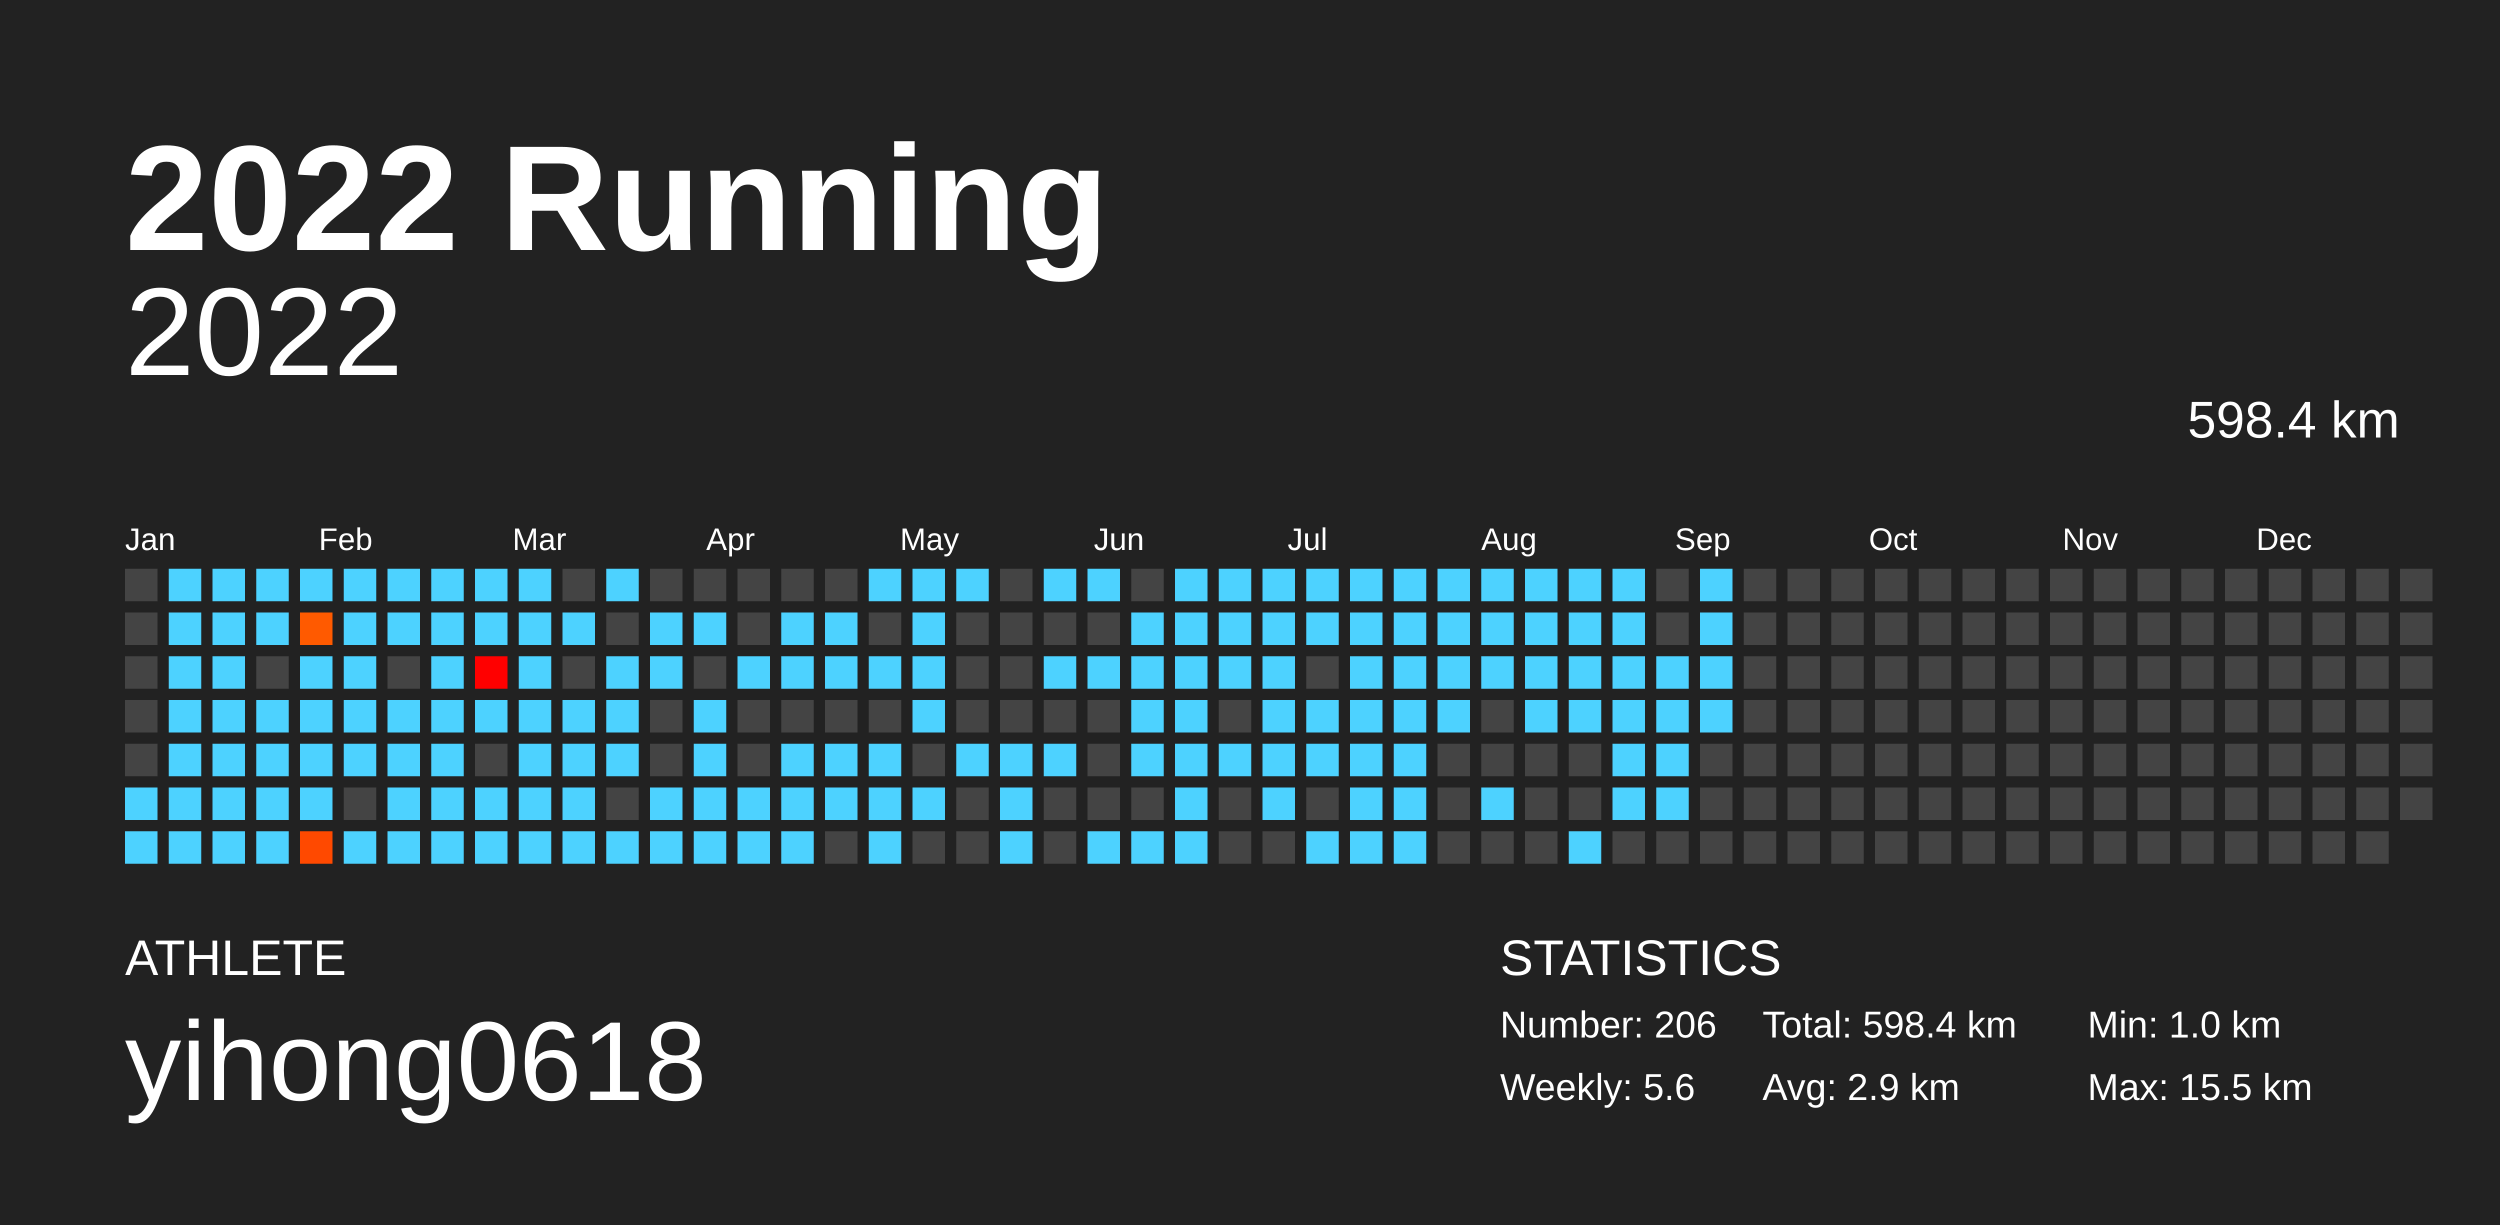
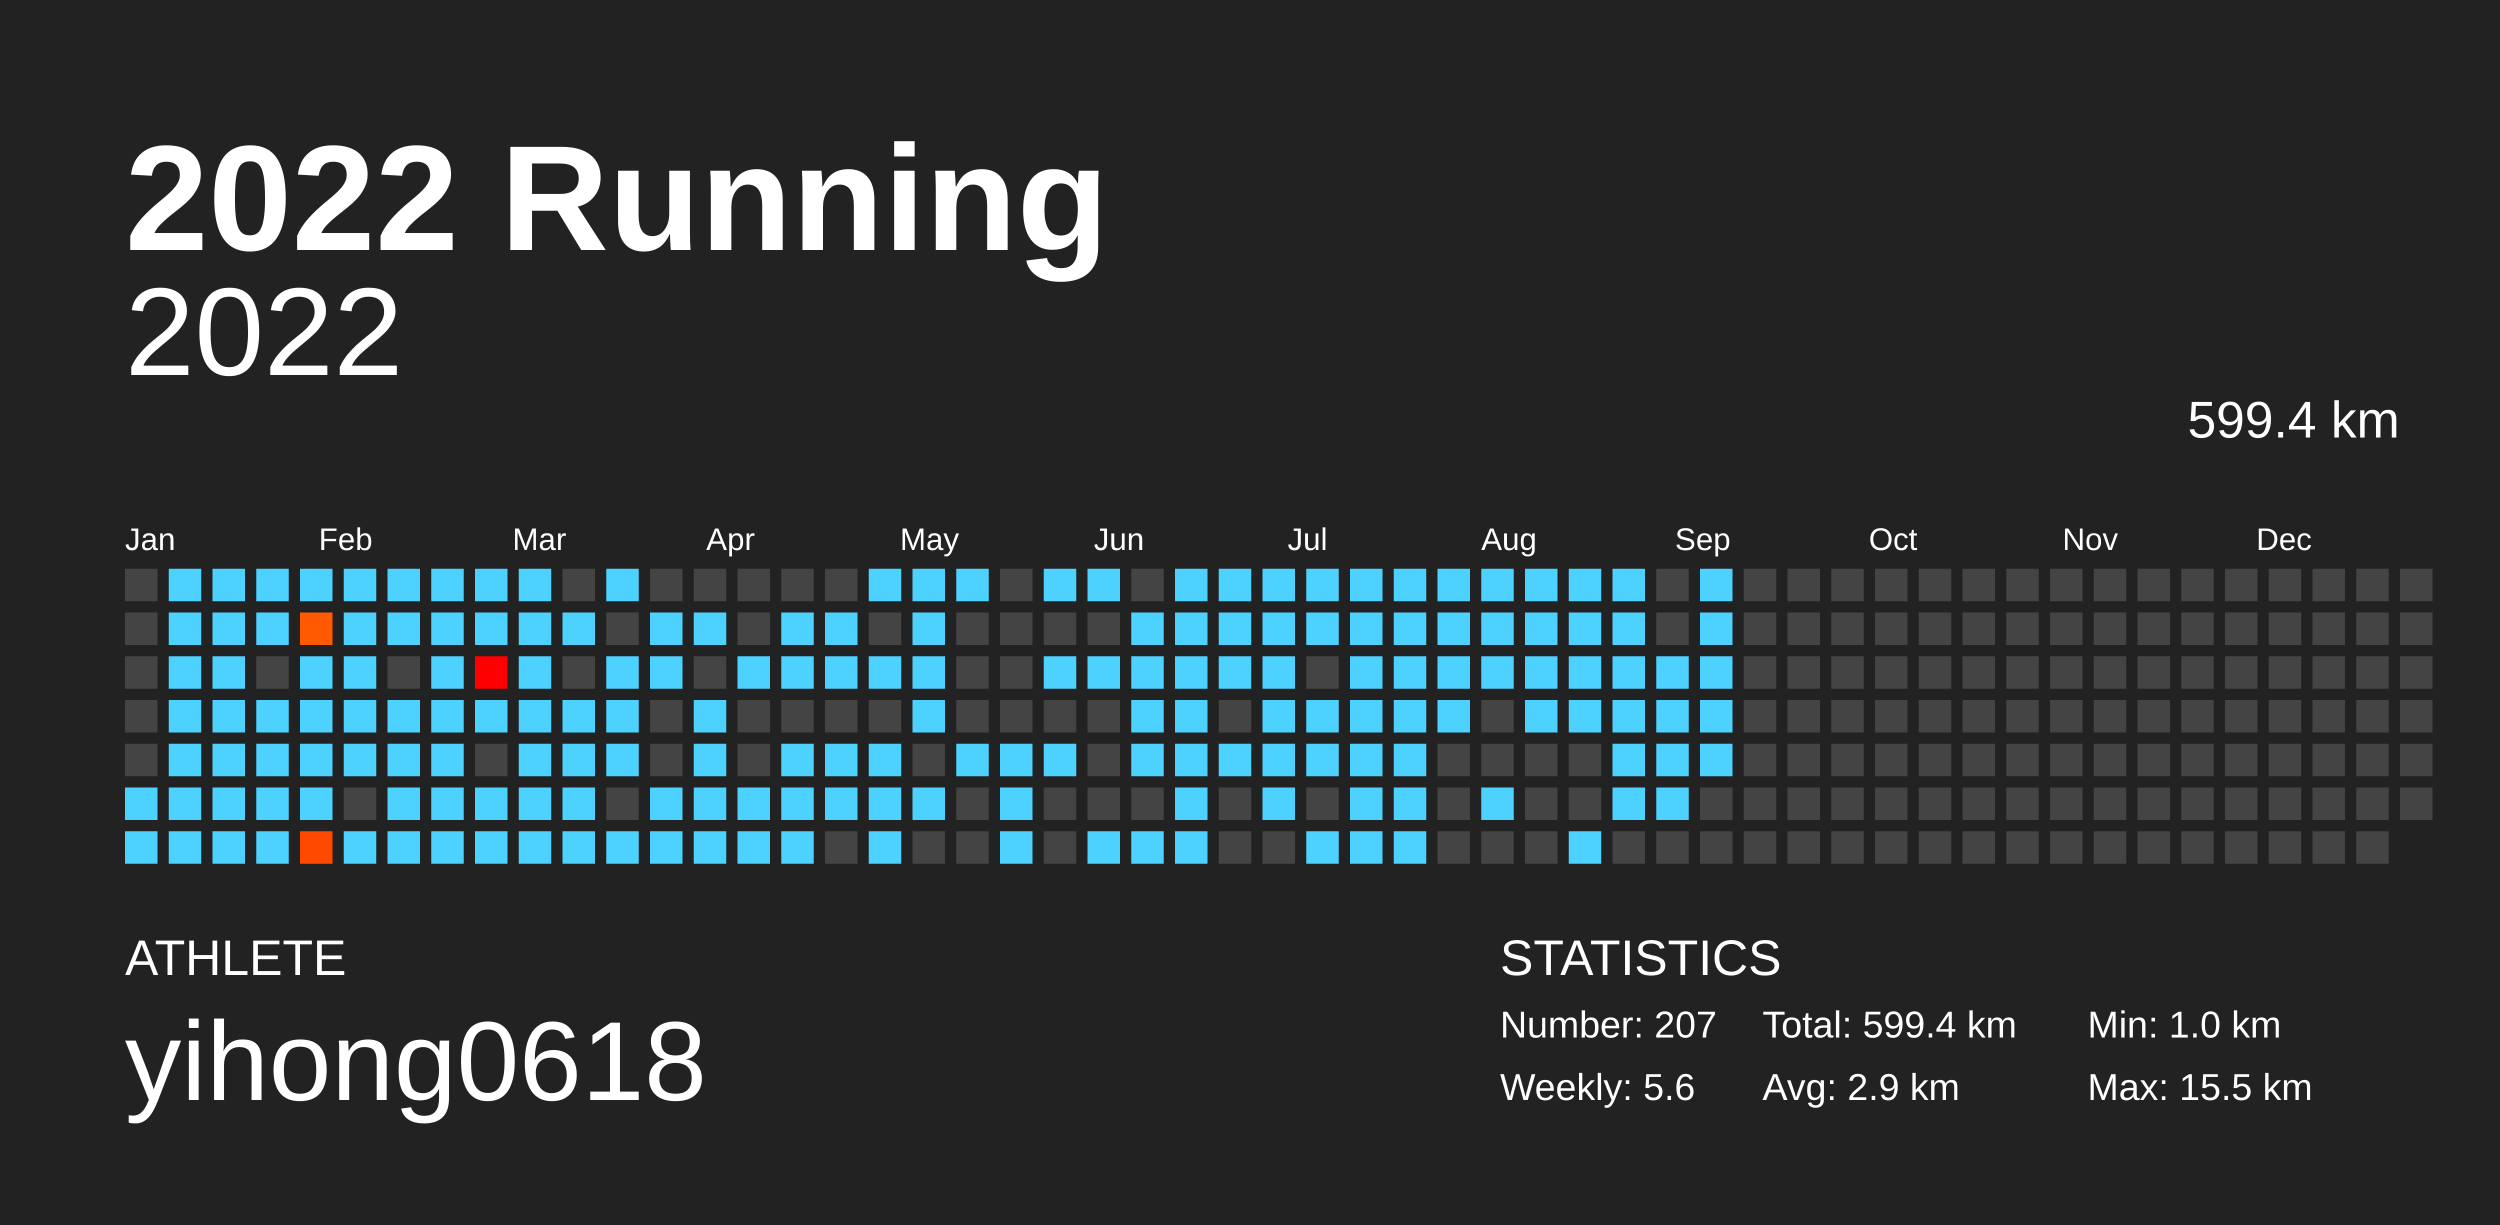
<svg xmlns="http://www.w3.org/2000/svg" baseProfile="full" height="98mm" version="1.1" viewBox="0,0,200,98" width="200mm">
  <defs />
  <rect fill="#222222" height="98" width="200" x="0" y="0" />
  <text fill="#FFFFFF" style="font-size:12px; font-family:Arial; font-weight:bold;" x="10" y="20">2022 Running</text>
  <text fill="#FFFFFF" style="font-size:4px; font-family:Arial" x="10" y="78">ATHLETE</text>
  <text fill="#FFFFFF" style="font-size:9px; font-family:Arial" x="10" y="88">yihong0618</text>
  <text fill="#FFFFFF" style="font-size:4px; font-family:Arial" x="120" y="78">STATISTICS</text>
-   <text fill="#FFFFFF" style="font-size:3px; font-family:Arial" x="120" y="83">Number: 206</text>
+   <text fill="#FFFFFF" style="font-size:3px; font-family:Arial" x="120" y="83">Number: 207</text>
  <text fill="#FFFFFF" style="font-size:3px; font-family:Arial" x="120" y="88">Weekly: 5.6</text>
-   <text fill="#FFFFFF" style="font-size:3px; font-family:Arial" x="141" y="83">Total: 598.4 km</text>
+   <text fill="#FFFFFF" style="font-size:3px; font-family:Arial" x="141" y="83">Total: 599.4 km</text>
  <text fill="#FFFFFF" style="font-size:3px; font-family:Arial" x="141" y="88">Avg: 2.9 km</text>
  <text fill="#FFFFFF" style="font-size:3px; font-family:Arial" x="167" y="83">Min: 1.0 km</text>
  <text fill="#FFFFFF" style="font-size:3px; font-family:Arial" x="167" y="88">Max: 15.5 km</text>
  <text alignment-baseline="hanging" fill="#FFFFFF" style="font-size:10.0px; font-family:Arial;" x="10" y="30">2022</text>
-   <text alignment-baseline="hanging" fill="#FFFFFF" style="font-size:4.125px; font-family:Arial;" x="175" y="35">598.4 km</text>
+   <text alignment-baseline="hanging" fill="#FFFFFF" style="font-size:4.125px; font-family:Arial;" x="175" y="35">599.4 km</text>
  <text fill="#FFFFFF" style="font-size:2.5px; font-family:Arial" x="10.0" y="44">Jan</text>
  <text fill="#FFFFFF" style="font-size:2.5px; font-family:Arial" x="25.5" y="44">Feb</text>
  <text fill="#FFFFFF" style="font-size:2.5px; font-family:Arial" x="41.0" y="44">Mar</text>
  <text fill="#FFFFFF" style="font-size:2.5px; font-family:Arial" x="56.5" y="44">Apr</text>
  <text fill="#FFFFFF" style="font-size:2.5px; font-family:Arial" x="72.0" y="44">May</text>
  <text fill="#FFFFFF" style="font-size:2.5px; font-family:Arial" x="87.5" y="44">Jun</text>
  <text fill="#FFFFFF" style="font-size:2.5px; font-family:Arial" x="103.0" y="44">Jul</text>
  <text fill="#FFFFFF" style="font-size:2.5px; font-family:Arial" x="118.5" y="44">Aug</text>
  <text fill="#FFFFFF" style="font-size:2.5px; font-family:Arial" x="134.0" y="44">Sep</text>
  <text fill="#FFFFFF" style="font-size:2.5px; font-family:Arial" x="149.5" y="44">Oct</text>
  <text fill="#FFFFFF" style="font-size:2.5px; font-family:Arial" x="165.0" y="44">Nov</text>
  <text fill="#FFFFFF" style="font-size:2.5px; font-family:Arial" x="180.5" y="44">Dec</text>
  <rect fill="#444444" height="2.6" width="2.6" x="10.0" y="45.5" />
  <rect fill="#444444" height="2.6" width="2.6" x="10.0" y="49.0" />
  <rect fill="#444444" height="2.6" width="2.6" x="10.0" y="52.5" />
  <rect fill="#444444" height="2.6" width="2.6" x="10.0" y="56.0" />
  <rect fill="#444444" height="2.6" width="2.6" x="10.0" y="59.5" />
  <rect fill="#4dd2ff" height="2.6" width="2.6" x="10.0" y="63.0" />
  <rect fill="#4dd2ff" height="2.6" width="2.6" x="10.0" y="66.5" />
  <rect fill="#4dd2ff" height="2.6" width="2.6" x="13.5" y="45.5" />
  <rect fill="#4dd2ff" height="2.6" width="2.6" x="13.5" y="49.0" />
  <rect fill="#4dd2ff" height="2.6" width="2.6" x="13.5" y="52.5" />
  <rect fill="#4dd2ff" height="2.6" width="2.6" x="13.5" y="56.0" />
  <rect fill="#4dd2ff" height="2.6" width="2.6" x="13.5" y="59.5" />
  <rect fill="#4dd2ff" height="2.6" width="2.6" x="13.5" y="63.0" />
  <rect fill="#4dd2ff" height="2.6" width="2.6" x="13.5" y="66.5" />
  <rect fill="#4dd2ff" height="2.6" width="2.6" x="17.0" y="45.5" />
  <rect fill="#4dd2ff" height="2.6" width="2.6" x="17.0" y="49.0" />
  <rect fill="#4dd2ff" height="2.6" width="2.6" x="17.0" y="52.5" />
  <rect fill="#4dd2ff" height="2.6" width="2.6" x="17.0" y="56.0" />
  <rect fill="#4dd2ff" height="2.6" width="2.6" x="17.0" y="59.5" />
  <rect fill="#4dd2ff" height="2.6" width="2.6" x="17.0" y="63.0" />
  <rect fill="#4dd2ff" height="2.6" width="2.6" x="17.0" y="66.5" />
  <rect fill="#4dd2ff" height="2.6" width="2.6" x="20.5" y="45.5" />
  <rect fill="#4dd2ff" height="2.6" width="2.6" x="20.5" y="49.0" />
  <rect fill="#444444" height="2.6" width="2.6" x="20.5" y="52.5" />
  <rect fill="#4dd2ff" height="2.6" width="2.6" x="20.5" y="56.0" />
  <rect fill="#4dd2ff" height="2.6" width="2.6" x="20.5" y="59.5" />
  <rect fill="#4dd2ff" height="2.6" width="2.6" x="20.5" y="63.0" />
  <rect fill="#4dd2ff" height="2.6" width="2.6" x="20.5" y="66.5" />
  <rect fill="#4dd2ff" height="2.6" width="2.6" x="24.0" y="45.5" />
  <rect fill="#ff5a00" height="2.6" width="2.6" x="24.0" y="49.0" />
  <rect fill="#4dd2ff" height="2.6" width="2.6" x="24.0" y="52.5" />
  <rect fill="#4dd2ff" height="2.6" width="2.6" x="24.0" y="56.0" />
  <rect fill="#4dd2ff" height="2.6" width="2.6" x="24.0" y="59.5" />
  <rect fill="#4dd2ff" height="2.6" width="2.6" x="24.0" y="63.0" />
  <rect fill="#ff4900" height="2.6" width="2.6" x="24.0" y="66.5" />
  <rect fill="#4dd2ff" height="2.6" width="2.6" x="27.5" y="45.5" />
  <rect fill="#4dd2ff" height="2.6" width="2.6" x="27.5" y="49.0" />
  <rect fill="#4dd2ff" height="2.6" width="2.6" x="27.5" y="52.5" />
  <rect fill="#4dd2ff" height="2.6" width="2.6" x="27.5" y="56.0" />
  <rect fill="#4dd2ff" height="2.6" width="2.6" x="27.5" y="59.5" />
  <rect fill="#444444" height="2.6" width="2.6" x="27.5" y="63.0" />
  <rect fill="#4dd2ff" height="2.6" width="2.6" x="27.5" y="66.5" />
  <rect fill="#4dd2ff" height="2.6" width="2.6" x="31.0" y="45.5" />
  <rect fill="#4dd2ff" height="2.6" width="2.6" x="31.0" y="49.0" />
  <rect fill="#444444" height="2.6" width="2.6" x="31.0" y="52.5" />
  <rect fill="#4dd2ff" height="2.6" width="2.6" x="31.0" y="56.0" />
  <rect fill="#4dd2ff" height="2.6" width="2.6" x="31.0" y="59.5" />
  <rect fill="#4dd2ff" height="2.6" width="2.6" x="31.0" y="63.0" />
  <rect fill="#4dd2ff" height="2.6" width="2.6" x="31.0" y="66.5" />
  <rect fill="#4dd2ff" height="2.6" width="2.6" x="34.5" y="45.5" />
  <rect fill="#4dd2ff" height="2.6" width="2.6" x="34.5" y="49.0" />
  <rect fill="#4dd2ff" height="2.6" width="2.6" x="34.5" y="52.5" />
  <rect fill="#4dd2ff" height="2.6" width="2.6" x="34.5" y="56.0" />
  <rect fill="#4dd2ff" height="2.6" width="2.6" x="34.5" y="59.5" />
  <rect fill="#4dd2ff" height="2.6" width="2.6" x="34.5" y="63.0" />
  <rect fill="#4dd2ff" height="2.6" width="2.6" x="34.5" y="66.5" />
  <rect fill="#4dd2ff" height="2.6" width="2.6" x="38.0" y="45.5" />
  <rect fill="#4dd2ff" height="2.6" width="2.6" x="38.0" y="49.0" />
  <rect fill="#ff0000" height="2.6" width="2.6" x="38.0" y="52.5" />
  <rect fill="#4dd2ff" height="2.6" width="2.6" x="38.0" y="56.0" />
  <rect fill="#444444" height="2.6" width="2.6" x="38.0" y="59.5" />
  <rect fill="#4dd2ff" height="2.6" width="2.6" x="38.0" y="63.0" />
  <rect fill="#4dd2ff" height="2.6" width="2.6" x="38.0" y="66.5" />
  <rect fill="#4dd2ff" height="2.6" width="2.6" x="41.5" y="45.5" />
  <rect fill="#4dd2ff" height="2.6" width="2.6" x="41.5" y="49.0" />
  <rect fill="#4dd2ff" height="2.6" width="2.6" x="41.5" y="52.5" />
  <rect fill="#4dd2ff" height="2.6" width="2.6" x="41.5" y="56.0" />
  <rect fill="#4dd2ff" height="2.6" width="2.6" x="41.5" y="59.5" />
  <rect fill="#4dd2ff" height="2.6" width="2.6" x="41.5" y="63.0" />
  <rect fill="#4dd2ff" height="2.6" width="2.6" x="41.5" y="66.5" />
  <rect fill="#444444" height="2.6" width="2.6" x="45.0" y="45.5" />
  <rect fill="#4dd2ff" height="2.6" width="2.6" x="45.0" y="49.0" />
  <rect fill="#444444" height="2.6" width="2.6" x="45.0" y="52.5" />
  <rect fill="#4dd2ff" height="2.6" width="2.6" x="45.0" y="56.0" />
  <rect fill="#4dd2ff" height="2.6" width="2.6" x="45.0" y="59.5" />
  <rect fill="#4dd2ff" height="2.6" width="2.6" x="45.0" y="63.0" />
  <rect fill="#4dd2ff" height="2.6" width="2.6" x="45.0" y="66.5" />
  <rect fill="#4dd2ff" height="2.6" width="2.6" x="48.5" y="45.5" />
  <rect fill="#444444" height="2.6" width="2.6" x="48.5" y="49.0" />
  <rect fill="#4dd2ff" height="2.6" width="2.6" x="48.5" y="52.5" />
  <rect fill="#4dd2ff" height="2.6" width="2.6" x="48.5" y="56.0" />
  <rect fill="#4dd2ff" height="2.6" width="2.6" x="48.5" y="59.5" />
  <rect fill="#444444" height="2.6" width="2.6" x="48.5" y="63.0" />
  <rect fill="#4dd2ff" height="2.6" width="2.6" x="48.5" y="66.5" />
  <rect fill="#444444" height="2.6" width="2.6" x="52.0" y="45.5" />
  <rect fill="#4dd2ff" height="2.6" width="2.6" x="52.0" y="49.0" />
  <rect fill="#4dd2ff" height="2.6" width="2.6" x="52.0" y="52.5" />
  <rect fill="#444444" height="2.6" width="2.6" x="52.0" y="56.0" />
  <rect fill="#444444" height="2.6" width="2.6" x="52.0" y="59.5" />
  <rect fill="#4dd2ff" height="2.6" width="2.6" x="52.0" y="63.0" />
  <rect fill="#4dd2ff" height="2.6" width="2.6" x="52.0" y="66.5" />
  <rect fill="#444444" height="2.6" width="2.6" x="55.5" y="45.5" />
  <rect fill="#4dd2ff" height="2.6" width="2.6" x="55.5" y="49.0" />
  <rect fill="#444444" height="2.6" width="2.6" x="55.5" y="52.5" />
  <rect fill="#4dd2ff" height="2.6" width="2.6" x="55.5" y="56.0" />
  <rect fill="#4dd2ff" height="2.6" width="2.6" x="55.5" y="59.5" />
  <rect fill="#4dd2ff" height="2.6" width="2.6" x="55.5" y="63.0" />
  <rect fill="#4dd2ff" height="2.6" width="2.6" x="55.5" y="66.5" />
  <rect fill="#444444" height="2.6" width="2.6" x="59.0" y="45.5" />
  <rect fill="#444444" height="2.6" width="2.6" x="59.0" y="49.0" />
  <rect fill="#4dd2ff" height="2.6" width="2.6" x="59.0" y="52.5" />
  <rect fill="#444444" height="2.6" width="2.6" x="59.0" y="56.0" />
  <rect fill="#444444" height="2.6" width="2.6" x="59.0" y="59.5" />
  <rect fill="#4dd2ff" height="2.6" width="2.6" x="59.0" y="63.0" />
  <rect fill="#4dd2ff" height="2.6" width="2.6" x="59.0" y="66.5" />
  <rect fill="#444444" height="2.6" width="2.6" x="62.5" y="45.5" />
  <rect fill="#4dd2ff" height="2.6" width="2.6" x="62.5" y="49.0" />
  <rect fill="#4dd2ff" height="2.6" width="2.6" x="62.5" y="52.5" />
  <rect fill="#444444" height="2.6" width="2.6" x="62.5" y="56.0" />
  <rect fill="#4dd2ff" height="2.6" width="2.6" x="62.5" y="59.5" />
  <rect fill="#4dd2ff" height="2.6" width="2.6" x="62.5" y="63.0" />
  <rect fill="#4dd2ff" height="2.6" width="2.6" x="62.5" y="66.5" />
  <rect fill="#444444" height="2.6" width="2.6" x="66.0" y="45.5" />
  <rect fill="#4dd2ff" height="2.6" width="2.6" x="66.0" y="49.0" />
  <rect fill="#4dd2ff" height="2.6" width="2.6" x="66.0" y="52.5" />
  <rect fill="#444444" height="2.6" width="2.6" x="66.0" y="56.0" />
  <rect fill="#4dd2ff" height="2.6" width="2.6" x="66.0" y="59.5" />
  <rect fill="#4dd2ff" height="2.6" width="2.6" x="66.0" y="63.0" />
  <rect fill="#444444" height="2.6" width="2.6" x="66.0" y="66.5" />
  <rect fill="#4dd2ff" height="2.6" width="2.6" x="69.5" y="45.5" />
  <rect fill="#444444" height="2.6" width="2.6" x="69.5" y="49.0" />
  <rect fill="#4dd2ff" height="2.6" width="2.6" x="69.5" y="52.5" />
  <rect fill="#444444" height="2.6" width="2.6" x="69.5" y="56.0" />
  <rect fill="#4dd2ff" height="2.6" width="2.6" x="69.5" y="59.5" />
  <rect fill="#4dd2ff" height="2.6" width="2.6" x="69.5" y="63.0" />
  <rect fill="#4dd2ff" height="2.6" width="2.6" x="69.5" y="66.5" />
  <rect fill="#4dd2ff" height="2.6" width="2.6" x="73.0" y="45.5" />
  <rect fill="#4dd2ff" height="2.6" width="2.6" x="73.0" y="49.0" />
  <rect fill="#4dd2ff" height="2.6" width="2.6" x="73.0" y="52.5" />
  <rect fill="#4dd2ff" height="2.6" width="2.6" x="73.0" y="56.0" />
  <rect fill="#444444" height="2.6" width="2.6" x="73.0" y="59.5" />
  <rect fill="#4dd2ff" height="2.6" width="2.6" x="73.0" y="63.0" />
  <rect fill="#444444" height="2.6" width="2.6" x="73.0" y="66.5" />
  <rect fill="#4dd2ff" height="2.6" width="2.6" x="76.5" y="45.5" />
  <rect fill="#444444" height="2.6" width="2.6" x="76.5" y="49.0" />
  <rect fill="#444444" height="2.6" width="2.6" x="76.5" y="52.5" />
  <rect fill="#444444" height="2.6" width="2.6" x="76.5" y="56.0" />
  <rect fill="#4dd2ff" height="2.6" width="2.6" x="76.5" y="59.5" />
  <rect fill="#444444" height="2.6" width="2.6" x="76.5" y="63.0" />
  <rect fill="#444444" height="2.6" width="2.6" x="76.5" y="66.5" />
  <rect fill="#444444" height="2.6" width="2.6" x="80.0" y="45.5" />
  <rect fill="#444444" height="2.6" width="2.6" x="80.0" y="49.0" />
  <rect fill="#444444" height="2.6" width="2.6" x="80.0" y="52.5" />
  <rect fill="#444444" height="2.6" width="2.6" x="80.0" y="56.0" />
  <rect fill="#4dd2ff" height="2.6" width="2.6" x="80.0" y="59.5" />
  <rect fill="#4dd2ff" height="2.6" width="2.6" x="80.0" y="63.0" />
  <rect fill="#4dd2ff" height="2.6" width="2.6" x="80.0" y="66.5" />
  <rect fill="#4dd2ff" height="2.6" width="2.6" x="83.5" y="45.5" />
  <rect fill="#444444" height="2.6" width="2.6" x="83.5" y="49.0" />
  <rect fill="#4dd2ff" height="2.6" width="2.6" x="83.5" y="52.5" />
  <rect fill="#444444" height="2.6" width="2.6" x="83.5" y="56.0" />
  <rect fill="#4dd2ff" height="2.6" width="2.6" x="83.5" y="59.5" />
  <rect fill="#444444" height="2.6" width="2.6" x="83.5" y="63.0" />
  <rect fill="#444444" height="2.6" width="2.6" x="83.5" y="66.5" />
  <rect fill="#4dd2ff" height="2.6" width="2.6" x="87.0" y="45.5" />
  <rect fill="#444444" height="2.6" width="2.6" x="87.0" y="49.0" />
  <rect fill="#4dd2ff" height="2.6" width="2.6" x="87.0" y="52.5" />
  <rect fill="#444444" height="2.6" width="2.6" x="87.0" y="56.0" />
  <rect fill="#444444" height="2.6" width="2.6" x="87.0" y="59.5" />
  <rect fill="#444444" height="2.6" width="2.6" x="87.0" y="63.0" />
  <rect fill="#4dd2ff" height="2.6" width="2.6" x="87.0" y="66.5" />
  <rect fill="#444444" height="2.6" width="2.6" x="90.5" y="45.5" />
  <rect fill="#4dd2ff" height="2.6" width="2.6" x="90.5" y="49.0" />
  <rect fill="#4dd2ff" height="2.6" width="2.6" x="90.5" y="52.5" />
  <rect fill="#4dd2ff" height="2.6" width="2.6" x="90.5" y="56.0" />
  <rect fill="#4dd2ff" height="2.6" width="2.6" x="90.5" y="59.5" />
  <rect fill="#444444" height="2.6" width="2.6" x="90.5" y="63.0" />
  <rect fill="#4dd2ff" height="2.6" width="2.6" x="90.5" y="66.5" />
  <rect fill="#4dd2ff" height="2.6" width="2.6" x="94.0" y="45.5" />
  <rect fill="#4dd2ff" height="2.6" width="2.6" x="94.0" y="49.0" />
  <rect fill="#4dd2ff" height="2.6" width="2.6" x="94.0" y="52.5" />
  <rect fill="#4dd2ff" height="2.6" width="2.6" x="94.0" y="56.0" />
  <rect fill="#4dd2ff" height="2.6" width="2.6" x="94.0" y="59.5" />
  <rect fill="#4dd2ff" height="2.6" width="2.6" x="94.0" y="63.0" />
  <rect fill="#4dd2ff" height="2.6" width="2.6" x="94.0" y="66.5" />
  <rect fill="#4dd2ff" height="2.6" width="2.6" x="97.5" y="45.5" />
  <rect fill="#4dd2ff" height="2.6" width="2.6" x="97.5" y="49.0" />
  <rect fill="#4dd2ff" height="2.6" width="2.6" x="97.5" y="52.5" />
  <rect fill="#444444" height="2.6" width="2.6" x="97.5" y="56.0" />
  <rect fill="#4dd2ff" height="2.6" width="2.6" x="97.5" y="59.5" />
  <rect fill="#444444" height="2.6" width="2.6" x="97.5" y="63.0" />
  <rect fill="#444444" height="2.6" width="2.6" x="97.5" y="66.5" />
  <rect fill="#4dd2ff" height="2.6" width="2.6" x="101.0" y="45.5" />
  <rect fill="#4dd2ff" height="2.6" width="2.6" x="101.0" y="49.0" />
  <rect fill="#4dd2ff" height="2.6" width="2.6" x="101.0" y="52.5" />
  <rect fill="#4dd2ff" height="2.6" width="2.6" x="101.0" y="56.0" />
  <rect fill="#4dd2ff" height="2.6" width="2.6" x="101.0" y="59.5" />
  <rect fill="#4dd2ff" height="2.6" width="2.6" x="101.0" y="63.0" />
  <rect fill="#444444" height="2.6" width="2.6" x="101.0" y="66.5" />
  <rect fill="#4dd2ff" height="2.6" width="2.6" x="104.5" y="45.5" />
  <rect fill="#4dd2ff" height="2.6" width="2.6" x="104.5" y="49.0" />
  <rect fill="#444444" height="2.6" width="2.6" x="104.5" y="52.5" />
  <rect fill="#4dd2ff" height="2.6" width="2.6" x="104.5" y="56.0" />
  <rect fill="#4dd2ff" height="2.6" width="2.6" x="104.5" y="59.5" />
  <rect fill="#444444" height="2.6" width="2.6" x="104.5" y="63.0" />
  <rect fill="#4dd2ff" height="2.6" width="2.6" x="104.5" y="66.5" />
  <rect fill="#4dd2ff" height="2.6" width="2.6" x="108.0" y="45.5" />
  <rect fill="#4dd2ff" height="2.6" width="2.6" x="108.0" y="49.0" />
  <rect fill="#4dd2ff" height="2.6" width="2.6" x="108.0" y="52.5" />
  <rect fill="#4dd2ff" height="2.6" width="2.6" x="108.0" y="56.0" />
  <rect fill="#4dd2ff" height="2.6" width="2.6" x="108.0" y="59.5" />
  <rect fill="#4dd2ff" height="2.6" width="2.6" x="108.0" y="63.0" />
  <rect fill="#4dd2ff" height="2.6" width="2.6" x="108.0" y="66.5" />
  <rect fill="#4dd2ff" height="2.6" width="2.6" x="111.5" y="45.5" />
  <rect fill="#4dd2ff" height="2.6" width="2.6" x="111.5" y="49.0" />
  <rect fill="#4dd2ff" height="2.6" width="2.6" x="111.5" y="52.5" />
  <rect fill="#4dd2ff" height="2.6" width="2.6" x="111.5" y="56.0" />
  <rect fill="#4dd2ff" height="2.6" width="2.6" x="111.5" y="59.5" />
  <rect fill="#4dd2ff" height="2.6" width="2.6" x="111.5" y="63.0" />
  <rect fill="#4dd2ff" height="2.6" width="2.6" x="111.5" y="66.5" />
  <rect fill="#4dd2ff" height="2.6" width="2.6" x="115.0" y="45.5" />
  <rect fill="#4dd2ff" height="2.6" width="2.6" x="115.0" y="49.0" />
  <rect fill="#4dd2ff" height="2.6" width="2.6" x="115.0" y="52.5" />
  <rect fill="#4dd2ff" height="2.6" width="2.6" x="115.0" y="56.0" />
  <rect fill="#444444" height="2.6" width="2.6" x="115.0" y="59.5" />
  <rect fill="#444444" height="2.6" width="2.6" x="115.0" y="63.0" />
  <rect fill="#444444" height="2.6" width="2.6" x="115.0" y="66.5" />
  <rect fill="#4dd2ff" height="2.6" width="2.6" x="118.5" y="45.5" />
  <rect fill="#4dd2ff" height="2.6" width="2.6" x="118.5" y="49.0" />
  <rect fill="#4dd2ff" height="2.6" width="2.6" x="118.5" y="52.5" />
  <rect fill="#444444" height="2.6" width="2.6" x="118.5" y="56.0" />
  <rect fill="#444444" height="2.6" width="2.6" x="118.5" y="59.5" />
  <rect fill="#4dd2ff" height="2.6" width="2.6" x="118.5" y="63.0" />
  <rect fill="#444444" height="2.6" width="2.6" x="118.5" y="66.5" />
  <rect fill="#4dd2ff" height="2.6" width="2.6" x="122.0" y="45.5" />
  <rect fill="#4dd2ff" height="2.6" width="2.6" x="122.0" y="49.0" />
  <rect fill="#4dd2ff" height="2.6" width="2.6" x="122.0" y="52.5" />
  <rect fill="#4dd2ff" height="2.6" width="2.6" x="122.0" y="56.0" />
  <rect fill="#444444" height="2.6" width="2.6" x="122.0" y="59.5" />
  <rect fill="#444444" height="2.6" width="2.6" x="122.0" y="63.0" />
  <rect fill="#444444" height="2.6" width="2.6" x="122.0" y="66.5" />
  <rect fill="#4dd2ff" height="2.6" width="2.6" x="125.5" y="45.5" />
  <rect fill="#4dd2ff" height="2.6" width="2.6" x="125.5" y="49.0" />
  <rect fill="#4dd2ff" height="2.6" width="2.6" x="125.5" y="52.5" />
  <rect fill="#4dd2ff" height="2.6" width="2.6" x="125.5" y="56.0" />
  <rect fill="#444444" height="2.6" width="2.6" x="125.5" y="59.5" />
  <rect fill="#444444" height="2.6" width="2.6" x="125.5" y="63.0" />
  <rect fill="#4dd2ff" height="2.6" width="2.6" x="125.5" y="66.5" />
  <rect fill="#4dd2ff" height="2.6" width="2.6" x="129.0" y="45.5" />
  <rect fill="#4dd2ff" height="2.6" width="2.6" x="129.0" y="49.0" />
  <rect fill="#4dd2ff" height="2.6" width="2.6" x="129.0" y="52.5" />
  <rect fill="#4dd2ff" height="2.6" width="2.6" x="129.0" y="56.0" />
  <rect fill="#4dd2ff" height="2.6" width="2.6" x="129.0" y="59.5" />
  <rect fill="#4dd2ff" height="2.6" width="2.6" x="129.0" y="63.0" />
  <rect fill="#444444" height="2.6" width="2.6" x="129.0" y="66.5" />
  <rect fill="#444444" height="2.6" width="2.6" x="132.5" y="45.5" />
  <rect fill="#444444" height="2.6" width="2.6" x="132.5" y="49.0" />
  <rect fill="#4dd2ff" height="2.6" width="2.6" x="132.5" y="52.5" />
  <rect fill="#4dd2ff" height="2.6" width="2.6" x="132.5" y="56.0" />
  <rect fill="#4dd2ff" height="2.6" width="2.6" x="132.5" y="59.5" />
  <rect fill="#4dd2ff" height="2.6" width="2.6" x="132.5" y="63.0" />
  <rect fill="#444444" height="2.6" width="2.6" x="132.5" y="66.5" />
  <rect fill="#4dd2ff" height="2.6" width="2.6" x="136.0" y="45.5" />
  <rect fill="#4dd2ff" height="2.6" width="2.6" x="136.0" y="49.0" />
  <rect fill="#4dd2ff" height="2.6" width="2.6" x="136.0" y="52.5" />
  <rect fill="#4dd2ff" height="2.6" width="2.6" x="136.0" y="56.0" />
-   <rect fill="#444444" height="2.6" width="2.6" x="136.0" y="59.5" />
+   <rect fill="#4dd2ff" height="2.6" width="2.6" x="136.0" y="59.5" />
  <rect fill="#444444" height="2.6" width="2.6" x="136.0" y="63.0" />
  <rect fill="#444444" height="2.6" width="2.6" x="136.0" y="66.5" />
  <rect fill="#444444" height="2.6" width="2.6" x="139.5" y="45.5" />
  <rect fill="#444444" height="2.6" width="2.6" x="139.5" y="49.0" />
  <rect fill="#444444" height="2.6" width="2.6" x="139.5" y="52.5" />
  <rect fill="#444444" height="2.6" width="2.6" x="139.5" y="56.0" />
  <rect fill="#444444" height="2.6" width="2.6" x="139.5" y="59.5" />
  <rect fill="#444444" height="2.6" width="2.6" x="139.5" y="63.0" />
  <rect fill="#444444" height="2.6" width="2.6" x="139.5" y="66.5" />
  <rect fill="#444444" height="2.6" width="2.6" x="143.0" y="45.5" />
  <rect fill="#444444" height="2.6" width="2.6" x="143.0" y="49.0" />
  <rect fill="#444444" height="2.6" width="2.6" x="143.0" y="52.5" />
  <rect fill="#444444" height="2.6" width="2.6" x="143.0" y="56.0" />
  <rect fill="#444444" height="2.6" width="2.6" x="143.0" y="59.5" />
  <rect fill="#444444" height="2.6" width="2.6" x="143.0" y="63.0" />
  <rect fill="#444444" height="2.6" width="2.6" x="143.0" y="66.5" />
  <rect fill="#444444" height="2.6" width="2.6" x="146.5" y="45.5" />
  <rect fill="#444444" height="2.6" width="2.6" x="146.5" y="49.0" />
  <rect fill="#444444" height="2.6" width="2.6" x="146.5" y="52.5" />
  <rect fill="#444444" height="2.6" width="2.6" x="146.5" y="56.0" />
  <rect fill="#444444" height="2.6" width="2.6" x="146.5" y="59.5" />
  <rect fill="#444444" height="2.6" width="2.6" x="146.5" y="63.0" />
  <rect fill="#444444" height="2.6" width="2.6" x="146.5" y="66.5" />
  <rect fill="#444444" height="2.6" width="2.6" x="150.0" y="45.5" />
  <rect fill="#444444" height="2.6" width="2.6" x="150.0" y="49.0" />
  <rect fill="#444444" height="2.6" width="2.6" x="150.0" y="52.5" />
  <rect fill="#444444" height="2.6" width="2.6" x="150.0" y="56.0" />
  <rect fill="#444444" height="2.6" width="2.6" x="150.0" y="59.5" />
  <rect fill="#444444" height="2.6" width="2.6" x="150.0" y="63.0" />
  <rect fill="#444444" height="2.6" width="2.6" x="150.0" y="66.5" />
  <rect fill="#444444" height="2.6" width="2.6" x="153.5" y="45.5" />
  <rect fill="#444444" height="2.6" width="2.6" x="153.5" y="49.0" />
  <rect fill="#444444" height="2.6" width="2.6" x="153.5" y="52.5" />
  <rect fill="#444444" height="2.6" width="2.6" x="153.5" y="56.0" />
  <rect fill="#444444" height="2.6" width="2.6" x="153.5" y="59.5" />
  <rect fill="#444444" height="2.6" width="2.6" x="153.5" y="63.0" />
  <rect fill="#444444" height="2.6" width="2.6" x="153.5" y="66.5" />
  <rect fill="#444444" height="2.6" width="2.6" x="157.0" y="45.5" />
  <rect fill="#444444" height="2.6" width="2.6" x="157.0" y="49.0" />
  <rect fill="#444444" height="2.6" width="2.6" x="157.0" y="52.5" />
  <rect fill="#444444" height="2.6" width="2.6" x="157.0" y="56.0" />
  <rect fill="#444444" height="2.6" width="2.6" x="157.0" y="59.5" />
  <rect fill="#444444" height="2.6" width="2.6" x="157.0" y="63.0" />
  <rect fill="#444444" height="2.6" width="2.6" x="157.0" y="66.5" />
  <rect fill="#444444" height="2.6" width="2.6" x="160.5" y="45.5" />
  <rect fill="#444444" height="2.6" width="2.6" x="160.5" y="49.0" />
  <rect fill="#444444" height="2.6" width="2.6" x="160.5" y="52.5" />
  <rect fill="#444444" height="2.6" width="2.6" x="160.5" y="56.0" />
  <rect fill="#444444" height="2.6" width="2.6" x="160.5" y="59.5" />
  <rect fill="#444444" height="2.6" width="2.6" x="160.5" y="63.0" />
  <rect fill="#444444" height="2.6" width="2.6" x="160.5" y="66.5" />
  <rect fill="#444444" height="2.6" width="2.6" x="164.0" y="45.5" />
  <rect fill="#444444" height="2.6" width="2.6" x="164.0" y="49.0" />
  <rect fill="#444444" height="2.6" width="2.6" x="164.0" y="52.5" />
  <rect fill="#444444" height="2.6" width="2.6" x="164.0" y="56.0" />
  <rect fill="#444444" height="2.6" width="2.6" x="164.0" y="59.5" />
  <rect fill="#444444" height="2.6" width="2.6" x="164.0" y="63.0" />
  <rect fill="#444444" height="2.6" width="2.6" x="164.0" y="66.5" />
  <rect fill="#444444" height="2.6" width="2.6" x="167.5" y="45.5" />
  <rect fill="#444444" height="2.6" width="2.6" x="167.5" y="49.0" />
  <rect fill="#444444" height="2.6" width="2.6" x="167.5" y="52.5" />
  <rect fill="#444444" height="2.6" width="2.6" x="167.5" y="56.0" />
  <rect fill="#444444" height="2.6" width="2.6" x="167.5" y="59.5" />
  <rect fill="#444444" height="2.6" width="2.6" x="167.5" y="63.0" />
  <rect fill="#444444" height="2.6" width="2.6" x="167.5" y="66.5" />
  <rect fill="#444444" height="2.6" width="2.6" x="171.0" y="45.5" />
  <rect fill="#444444" height="2.6" width="2.6" x="171.0" y="49.0" />
  <rect fill="#444444" height="2.6" width="2.6" x="171.0" y="52.5" />
  <rect fill="#444444" height="2.6" width="2.6" x="171.0" y="56.0" />
  <rect fill="#444444" height="2.6" width="2.6" x="171.0" y="59.5" />
  <rect fill="#444444" height="2.6" width="2.6" x="171.0" y="63.0" />
  <rect fill="#444444" height="2.6" width="2.6" x="171.0" y="66.5" />
  <rect fill="#444444" height="2.6" width="2.6" x="174.5" y="45.5" />
  <rect fill="#444444" height="2.6" width="2.6" x="174.5" y="49.0" />
  <rect fill="#444444" height="2.6" width="2.6" x="174.5" y="52.5" />
  <rect fill="#444444" height="2.6" width="2.6" x="174.5" y="56.0" />
  <rect fill="#444444" height="2.6" width="2.6" x="174.5" y="59.5" />
  <rect fill="#444444" height="2.6" width="2.6" x="174.5" y="63.0" />
  <rect fill="#444444" height="2.6" width="2.6" x="174.5" y="66.5" />
  <rect fill="#444444" height="2.6" width="2.6" x="178.0" y="45.5" />
  <rect fill="#444444" height="2.6" width="2.6" x="178.0" y="49.0" />
  <rect fill="#444444" height="2.6" width="2.6" x="178.0" y="52.5" />
  <rect fill="#444444" height="2.6" width="2.6" x="178.0" y="56.0" />
  <rect fill="#444444" height="2.6" width="2.6" x="178.0" y="59.5" />
  <rect fill="#444444" height="2.6" width="2.6" x="178.0" y="63.0" />
  <rect fill="#444444" height="2.6" width="2.6" x="178.0" y="66.5" />
  <rect fill="#444444" height="2.6" width="2.6" x="181.5" y="45.5" />
  <rect fill="#444444" height="2.6" width="2.6" x="181.5" y="49.0" />
  <rect fill="#444444" height="2.6" width="2.6" x="181.5" y="52.5" />
  <rect fill="#444444" height="2.6" width="2.6" x="181.5" y="56.0" />
  <rect fill="#444444" height="2.6" width="2.6" x="181.5" y="59.5" />
  <rect fill="#444444" height="2.6" width="2.6" x="181.5" y="63.0" />
  <rect fill="#444444" height="2.6" width="2.6" x="181.5" y="66.5" />
  <rect fill="#444444" height="2.6" width="2.6" x="185.0" y="45.5" />
  <rect fill="#444444" height="2.6" width="2.6" x="185.0" y="49.0" />
  <rect fill="#444444" height="2.6" width="2.6" x="185.0" y="52.5" />
  <rect fill="#444444" height="2.6" width="2.6" x="185.0" y="56.0" />
  <rect fill="#444444" height="2.6" width="2.6" x="185.0" y="59.5" />
  <rect fill="#444444" height="2.6" width="2.6" x="185.0" y="63.0" />
  <rect fill="#444444" height="2.6" width="2.6" x="185.0" y="66.5" />
  <rect fill="#444444" height="2.6" width="2.6" x="188.5" y="45.5" />
  <rect fill="#444444" height="2.6" width="2.6" x="188.5" y="49.0" />
  <rect fill="#444444" height="2.6" width="2.6" x="188.5" y="52.5" />
  <rect fill="#444444" height="2.6" width="2.6" x="188.5" y="56.0" />
  <rect fill="#444444" height="2.6" width="2.6" x="188.5" y="59.5" />
  <rect fill="#444444" height="2.6" width="2.6" x="188.5" y="63.0" />
  <rect fill="#444444" height="2.6" width="2.6" x="188.5" y="66.5" />
  <rect fill="#444444" height="2.6" width="2.6" x="192.0" y="45.5" />
  <rect fill="#444444" height="2.6" width="2.6" x="192.0" y="49.0" />
  <rect fill="#444444" height="2.6" width="2.6" x="192.0" y="52.5" />
  <rect fill="#444444" height="2.6" width="2.6" x="192.0" y="56.0" />
  <rect fill="#444444" height="2.6" width="2.6" x="192.0" y="59.5" />
  <rect fill="#444444" height="2.6" width="2.6" x="192.0" y="63.0" />
</svg>
